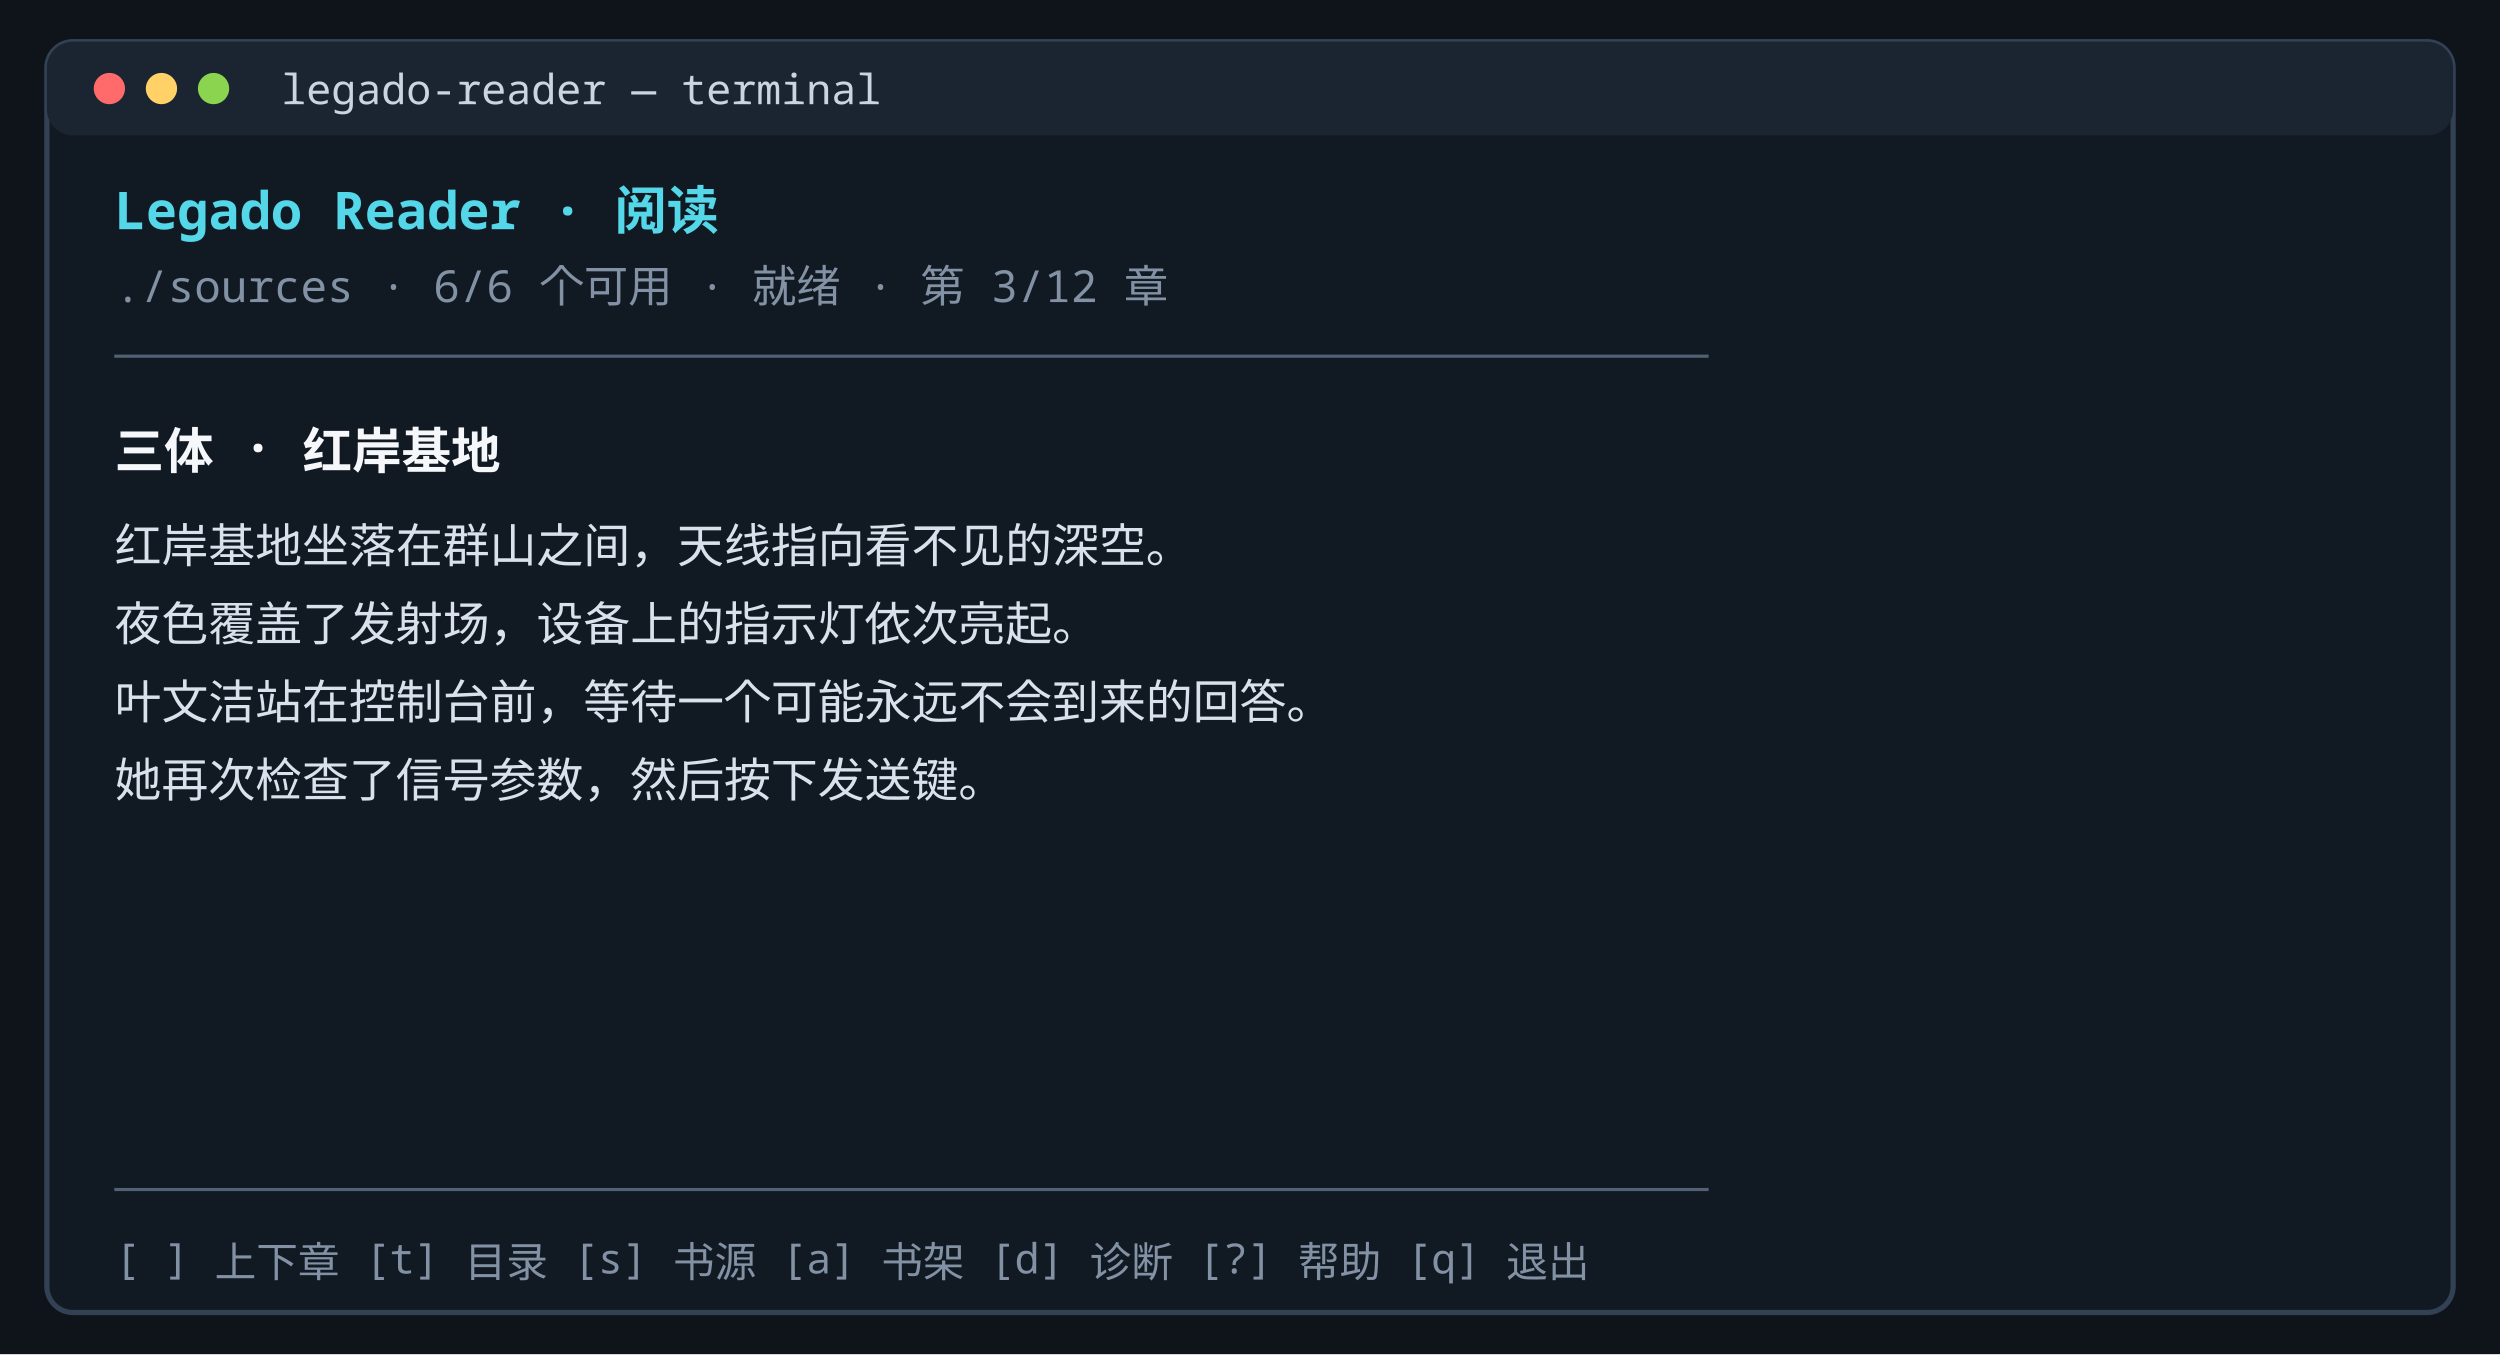
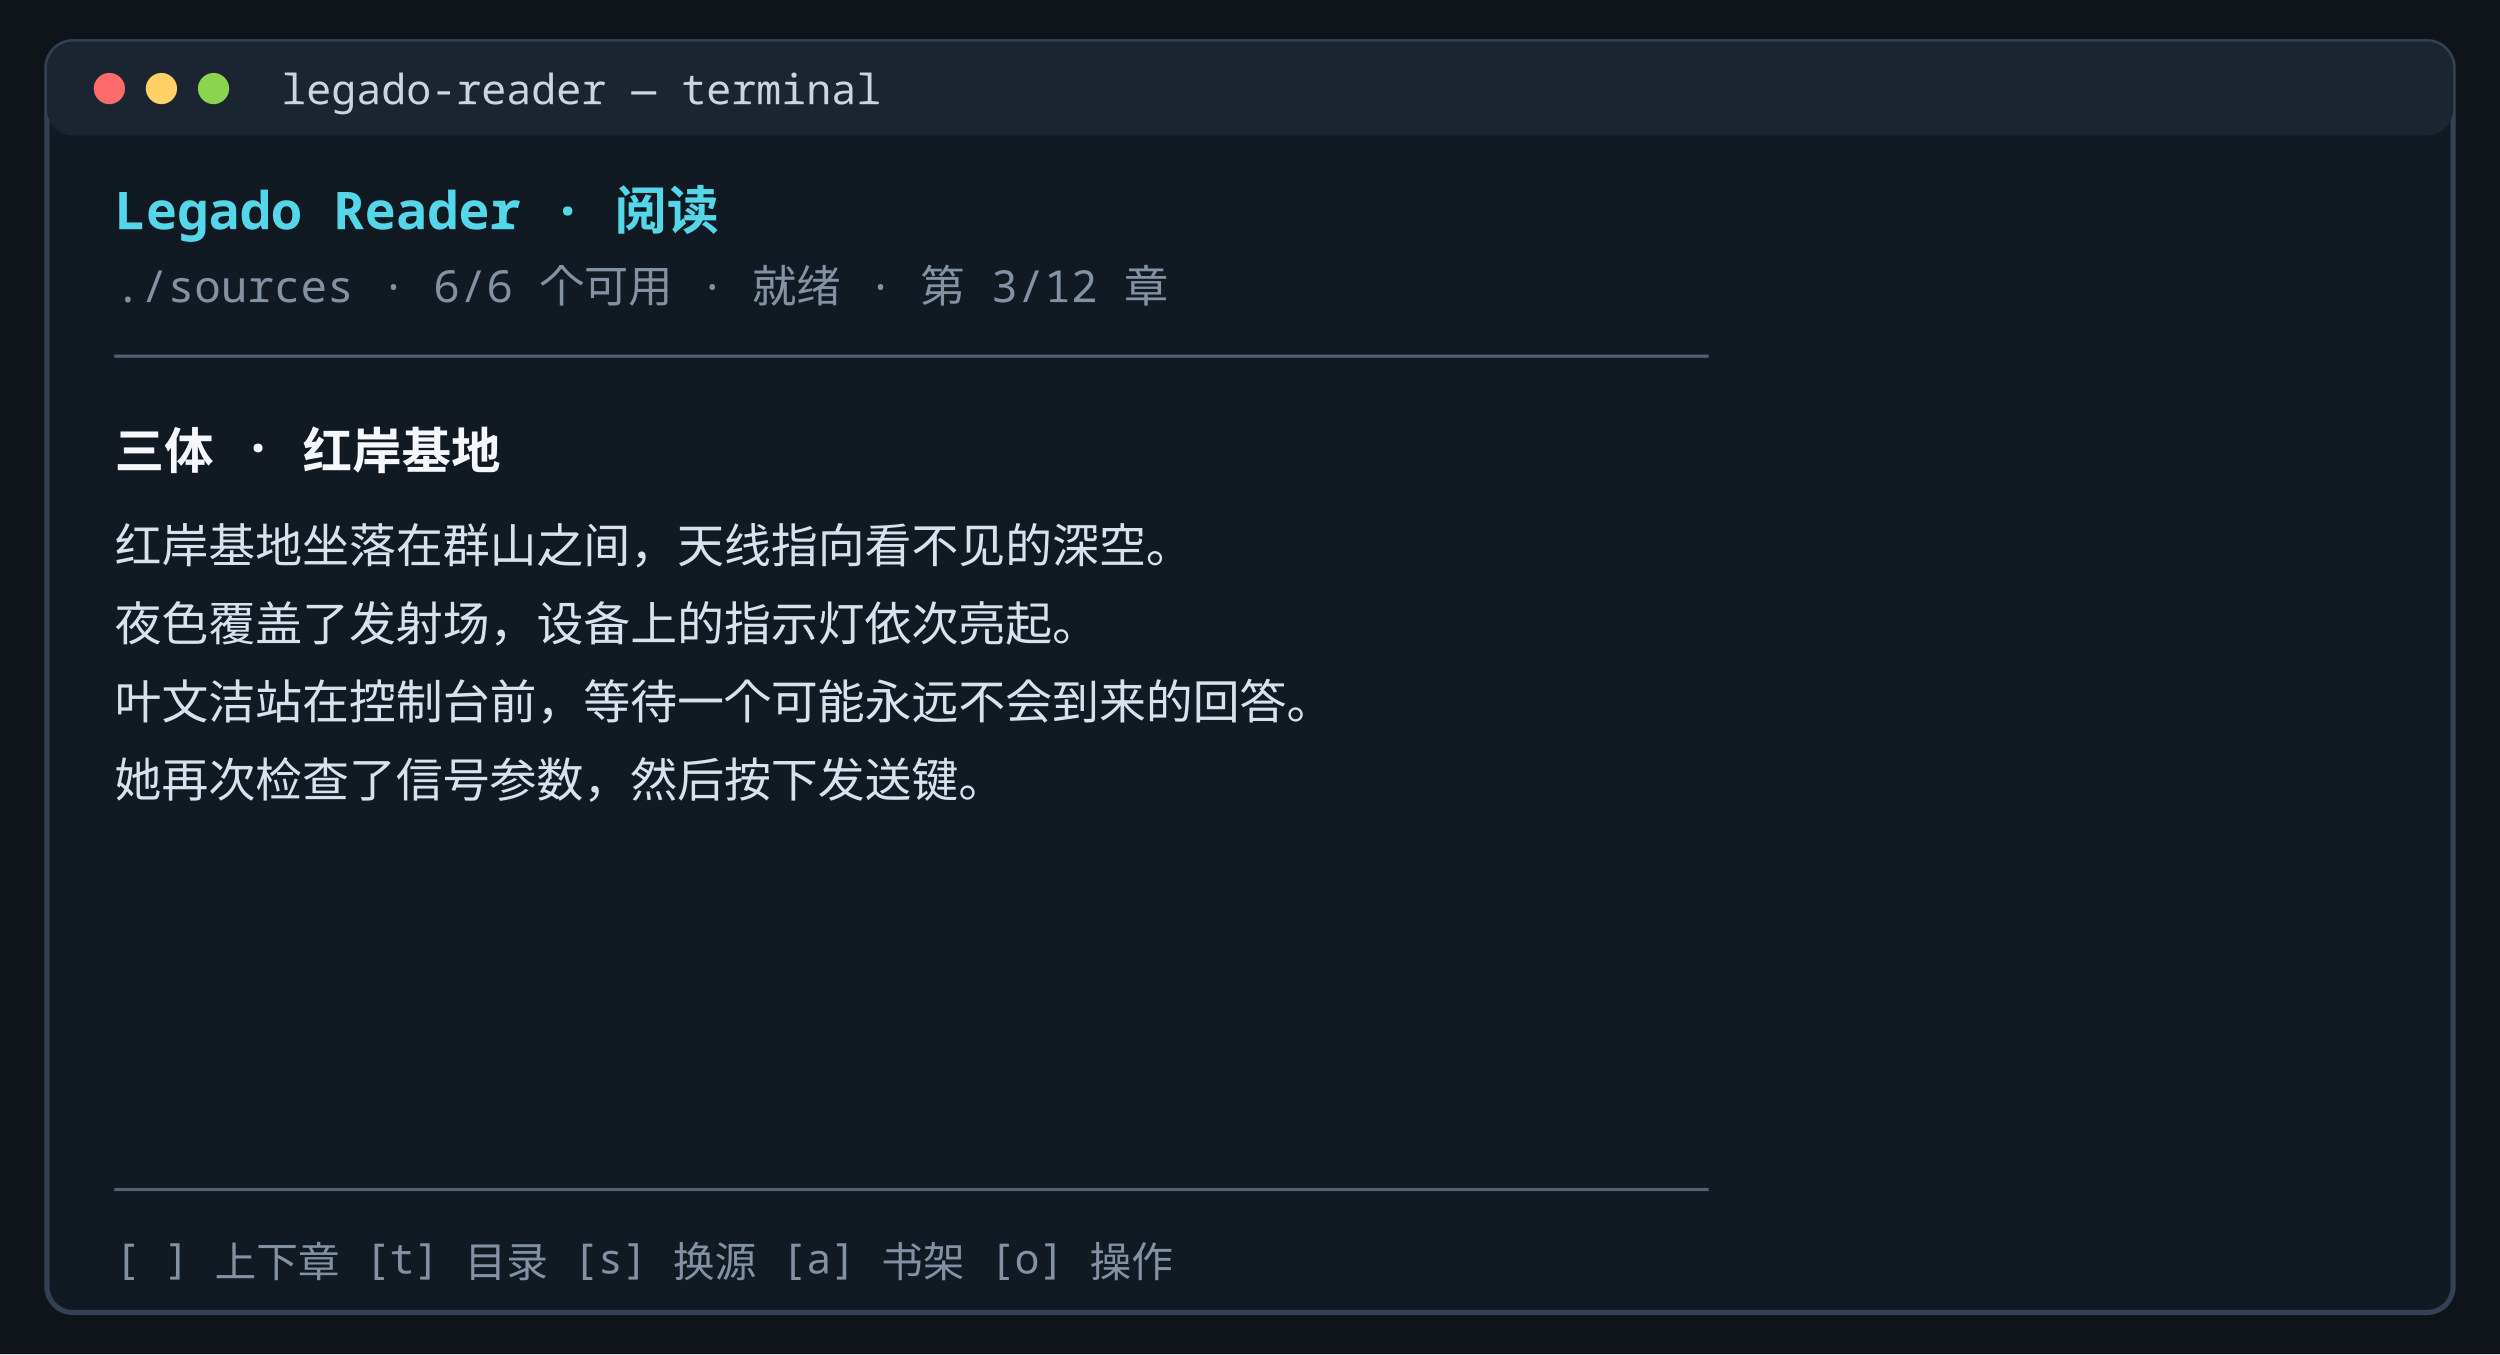
<svg xmlns="http://www.w3.org/2000/svg" width="960" height="520" viewBox="0 0 960 520" role="img" aria-labelledby="title desc">
  <rect width="960" height="520" fill="#0f141a" />
  <rect x="18" y="16" width="924" height="488" rx="10" fill="#111923" stroke="#334155" stroke-width="2" />
  <rect x="18" y="16" width="924" height="36" rx="10" fill="#1a2531" />
  <circle cx="42" cy="34" r="6" fill="#ff6b6b" />
  <circle cx="62" cy="34" r="6" fill="#ffd166" />
  <circle cx="82" cy="34" r="6" fill="#8bd450" />
  <text x="108" y="40" fill="#cbd5e1" font-family="SFMono-Regular,Menlo,Consolas,'Noto Sans Mono',monospace" font-size="16">legado-reader — terminal</text>
  <text x="44" y="88" fill="#54d7e8" font-family="SFMono-Regular,Menlo,Consolas,'Noto Sans Mono',monospace" font-size="20" font-weight="700">Legado Reader  ·  阅读</text>
  <text x="44" y="116" fill="#8291a4" font-family="SFMono-Regular,Menlo,Consolas,'Noto Sans Mono',monospace" font-size="17">./sources · 6/6 个可用 · 就绪 · 第 3/12 章</text>
  <text x="44" y="143" fill="#526274" font-family="SFMono-Regular,Menlo,Consolas,'Noto Sans Mono',monospace" font-size="17">────────────────────────────────────────────────────────────</text>
  <text x="44" y="180" fill="#f5f7fa" font-family="SFMono-Regular,Menlo,Consolas,'Noto Sans Mono',monospace" font-size="19" font-weight="700">三体 · 红岸基地</text>
  <text x="44" y="216" fill="#d9e2ec" font-family="SFMono-Regular,Menlo,Consolas,'Noto Sans Mono',monospace" font-size="18">红岸基地坐落在群山之间，天线指向看不见的深空。</text>
  <text x="44" y="246" fill="#d9e2ec" font-family="SFMono-Regular,Menlo,Consolas,'Noto Sans Mono',monospace" font-size="18">夜色覆盖了发射场，设备上的指示灯依次亮起。</text>
  <text x="44" y="276" fill="#d9e2ec" font-family="SFMono-Regular,Menlo,Consolas,'Noto Sans Mono',monospace" font-size="18">叶文洁站在控制台前，等待一个可能永远不会到来的回答。</text>
  <text x="44" y="306" fill="#d9e2ec" font-family="SFMono-Regular,Menlo,Consolas,'Noto Sans Mono',monospace" font-size="18">她再次检查了信号参数，然后按下发送键。</text>
  <text x="44" y="463" fill="#526274" font-family="SFMono-Regular,Menlo,Consolas,'Noto Sans Mono',monospace" font-size="17">────────────────────────────────────────────────────────────</text>
-   <text x="44" y="489" fill="#8291a4" font-family="SFMono-Regular,Menlo,Consolas,'Noto Sans Mono',monospace" font-size="16">[ ] 上下章  [t] 目录  [s] 书源  [a] 书架  [d] 诊断  [?] 帮助  [q] 退出</text>
+   <text x="44" y="489" fill="#8291a4" font-family="SFMono-Regular,Menlo,Consolas,'Noto Sans Mono',monospace" font-size="16">[ ] 上下章  [t] 目录  [s] 换源  [a] 书架  [o] 操作</text>
</svg>
